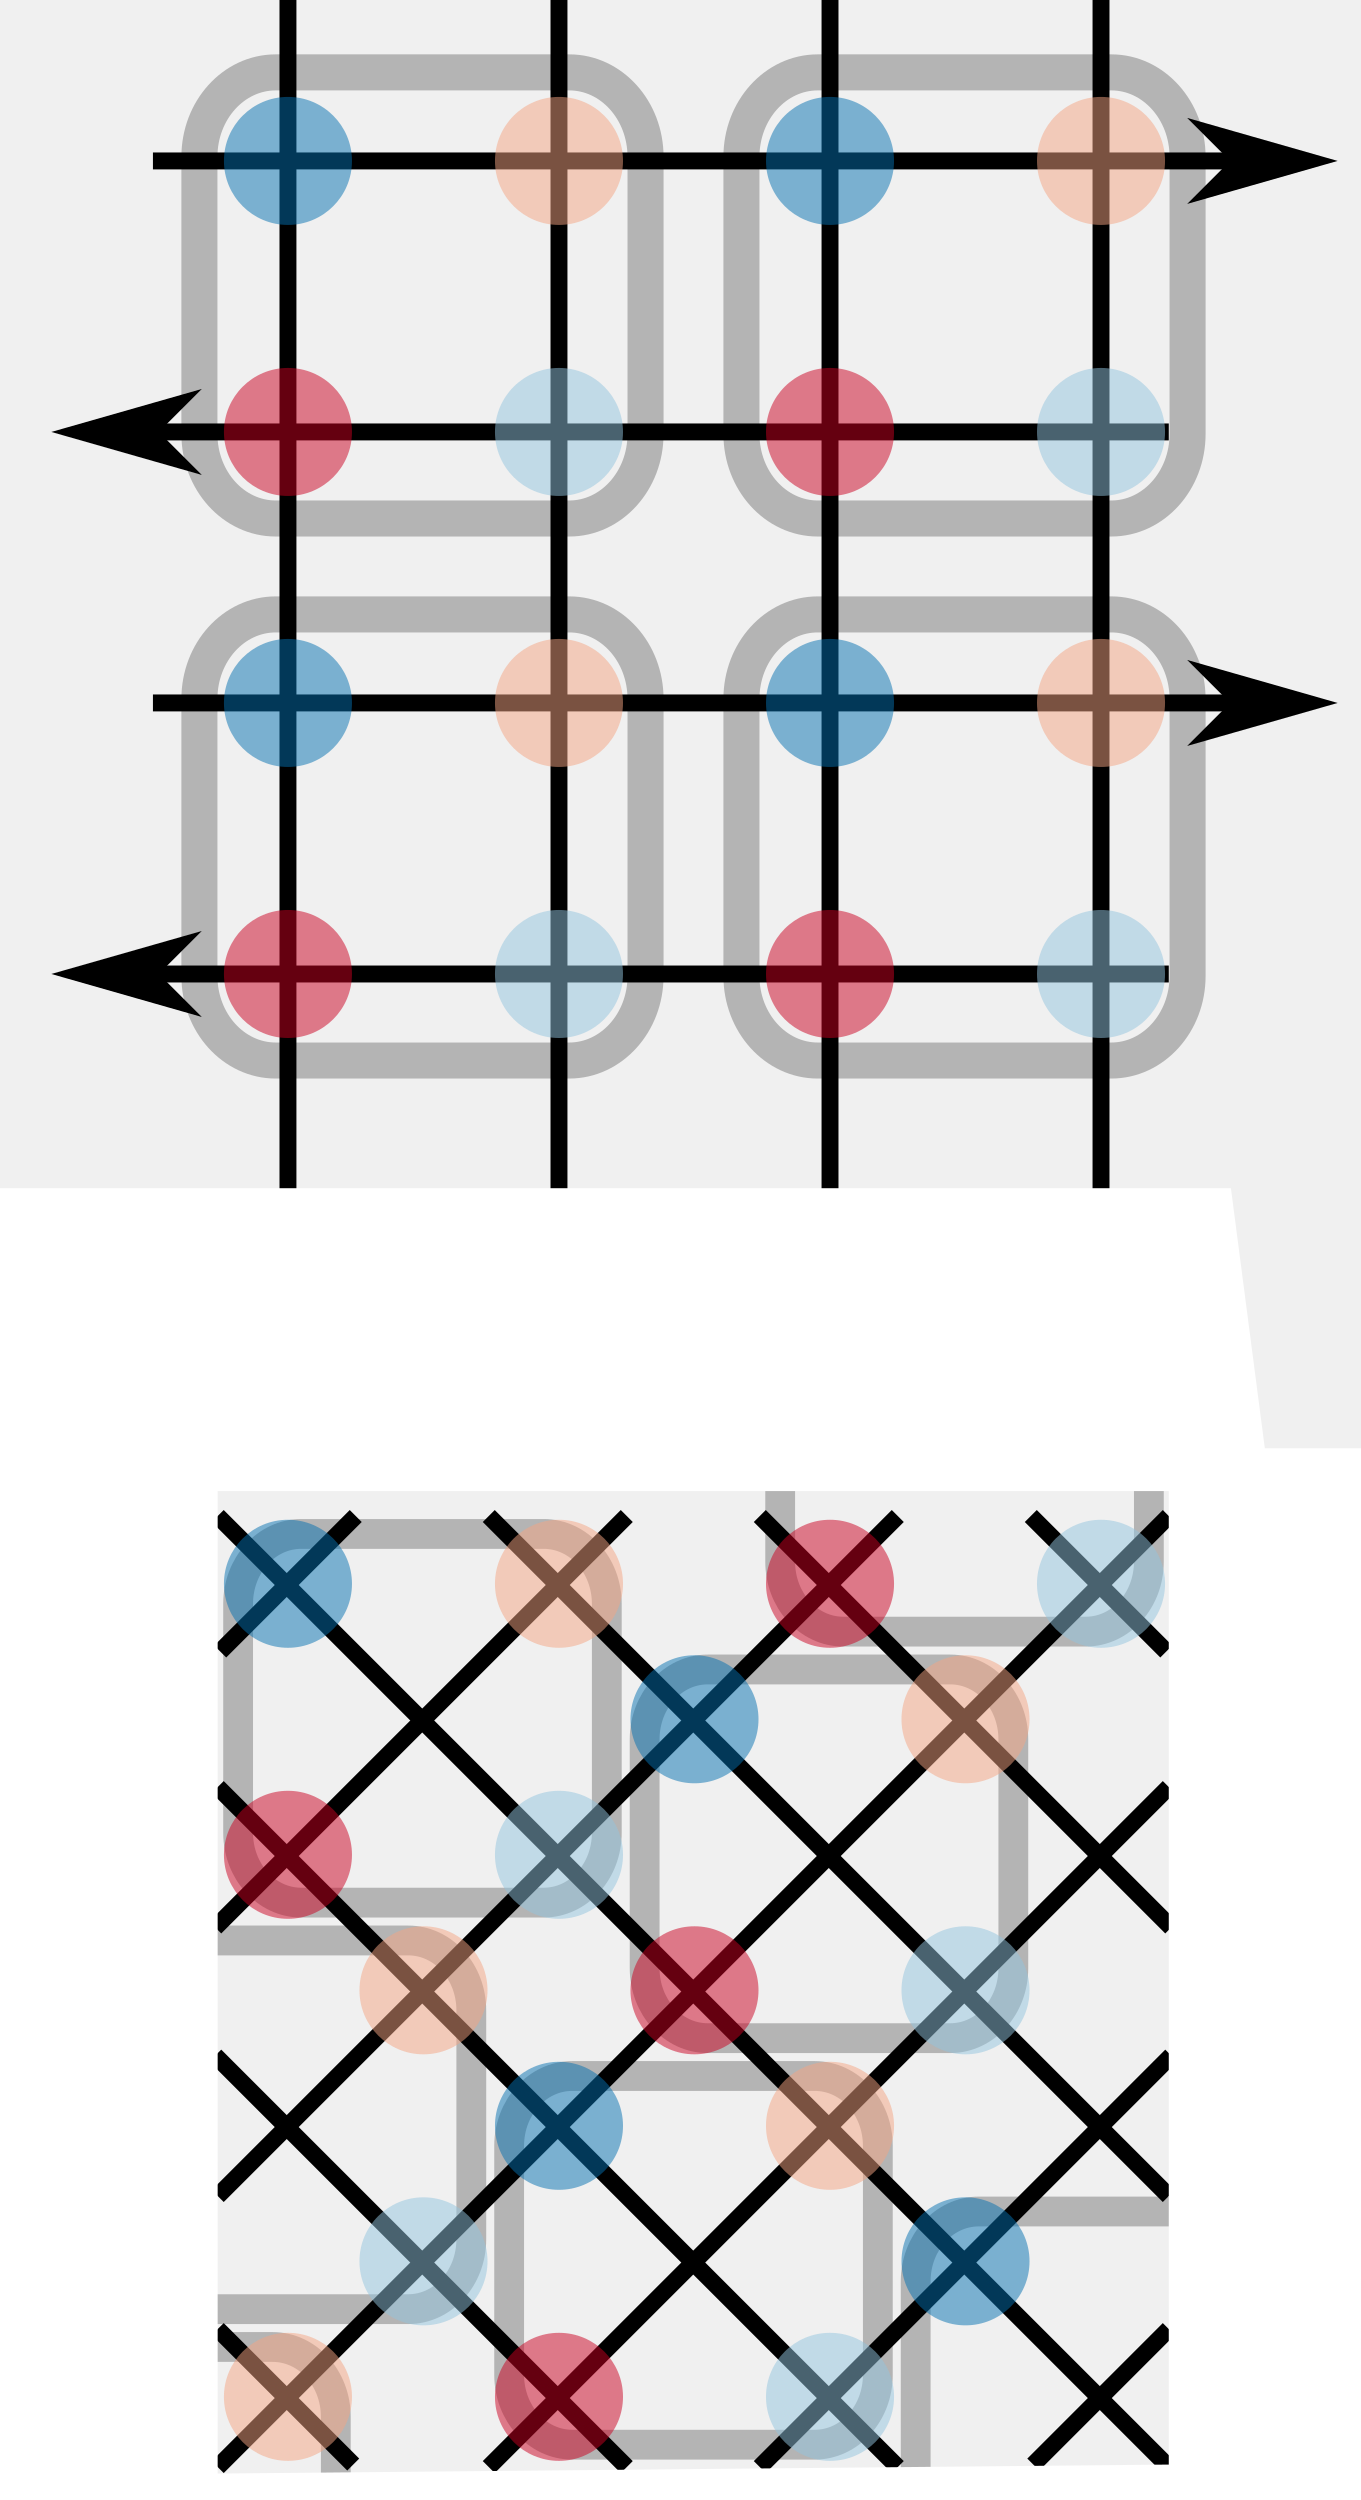
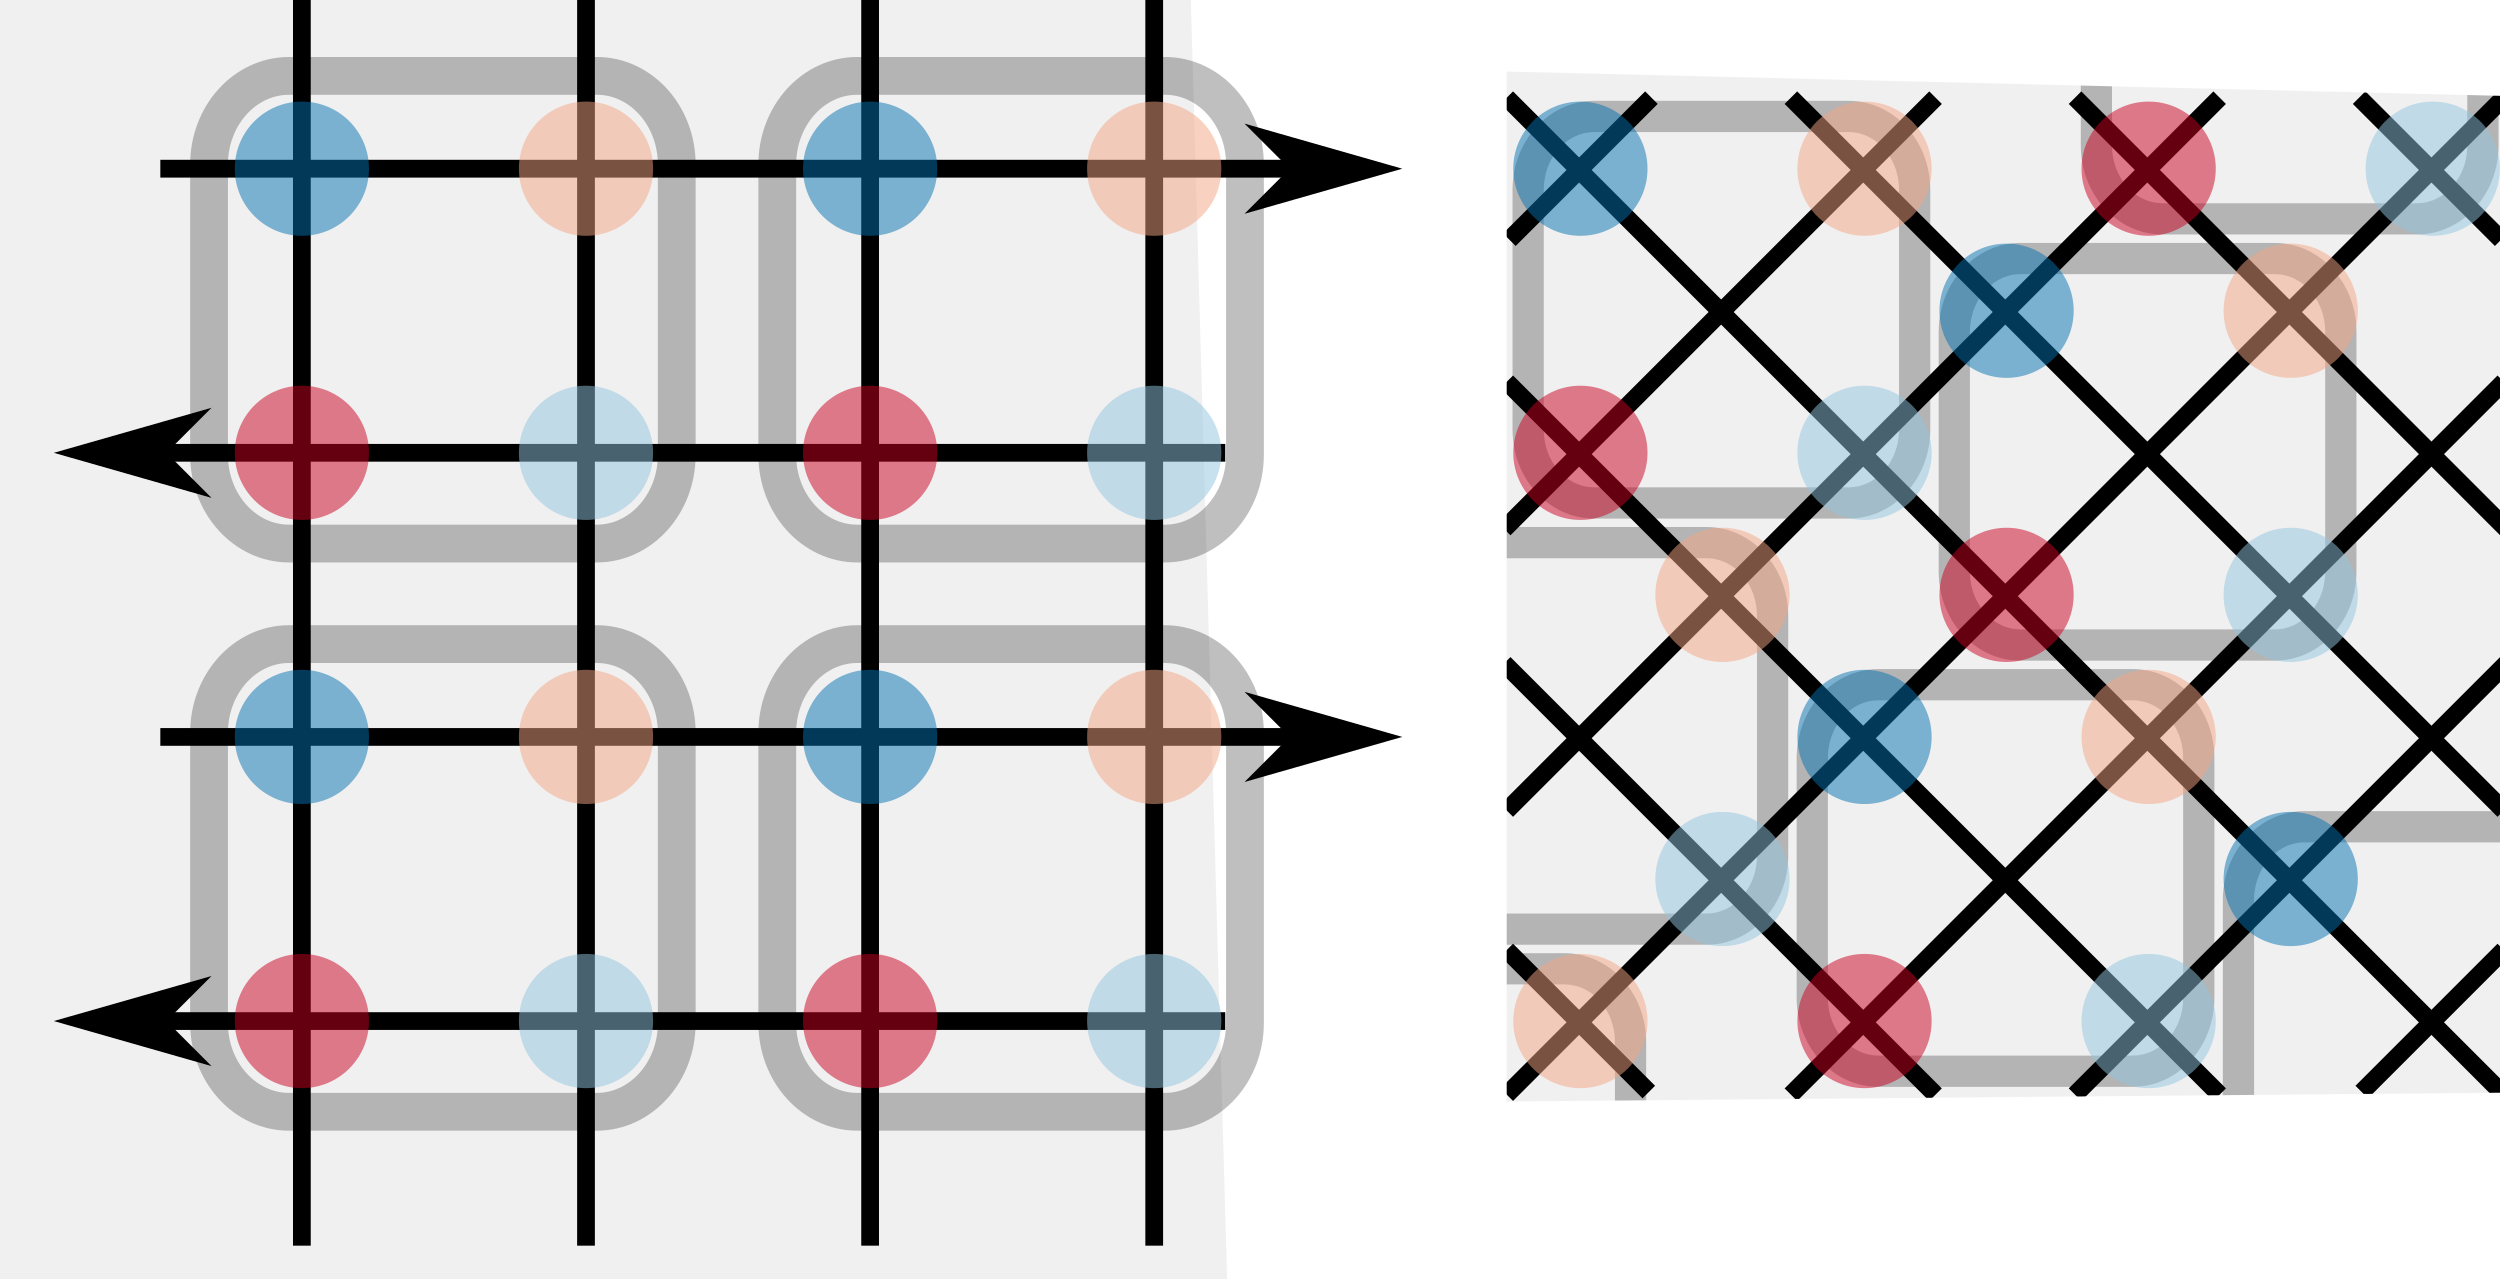
- <svg xmlns="http://www.w3.org/2000/svg" width="42.5mm" height="78.1mm" viewBox="0 0 42.5 78.1" version="1.1" id="svg8">
+ <svg xmlns="http://www.w3.org/2000/svg" width="74.5mm" height="38.1mm" viewBox="0 0 74.5 38.1" version="1.1" id="svg8">
  <defs id="defs2">
    <marker style="overflow:visible" id="Arrow1Lend" refX="0" refY="0" orient="auto">
      <path transform="matrix(-0.8,0,0,-0.8,-10,0)" style="fill:context-stroke;fill-rule:evenodd;stroke:context-stroke;stroke-width:1pt" d="M 0,0 5,-5 -12.5,0 5,5 Z" id="path6977" />
    </marker>
    <marker style="overflow:visible" id="marker2027" refX="0" refY="0" orient="auto">
      <path transform="matrix(-0.4,0,0,-0.4,-4,0)" style="fill:#000000;fill-opacity:1;fill-rule:evenodd;stroke:#000000;stroke-width:1pt;stroke-opacity:1" d="M 0,0 5,-5 -12.5,0 5,5 Z" id="path2025" />
    </marker>
    <marker style="overflow:visible" id="marker2017" refX="0" refY="0" orient="auto">
      <path transform="matrix(-0.4,0,0,-0.4,-4,0)" style="fill:#000000;fill-opacity:1;fill-rule:evenodd;stroke:#000000;stroke-width:1pt;stroke-opacity:1" d="M 0,0 5,-5 -12.5,0 5,5 Z" id="path2015" />
    </marker>
    <marker style="overflow:visible" id="marker2007" refX="0" refY="0" orient="auto">
      <path transform="matrix(-0.4,0,0,-0.4,-4,0)" style="fill:#000000;fill-opacity:1;fill-rule:evenodd;stroke:#000000;stroke-width:1pt;stroke-opacity:1" d="M 0,0 5,-5 -12.5,0 5,5 Z" id="path2005" />
    </marker>
    <marker style="overflow:visible" id="marker1949" refX="0" refY="0" orient="auto">
      <path transform="matrix(-0.4,0,0,-0.4,-4,0)" style="fill:#000000;fill-opacity:1;fill-rule:evenodd;stroke:#000000;stroke-width:1pt;stroke-opacity:1" d="M 0,0 5,-5 -12.5,0 5,5 Z" id="path1947" />
    </marker>
    <marker style="overflow:visible" id="marker1605" refX="0" refY="0" orient="auto">
      <path transform="matrix(-0.2,0,0,-0.2,-1.2,0)" style="fill:#000000;fill-opacity:0.533;fill-rule:evenodd;stroke:#000000;stroke-width:1pt;stroke-opacity:1" d="M 0,0 5,-5 -12.5,0 5,5 Z" id="path1603" />
    </marker>
    <marker style="overflow:visible" id="marker1595" refX="0" refY="0" orient="auto">
      <path transform="matrix(-0.2,0,0,-0.2,-1.2,0)" style="fill:#000000;fill-opacity:0.533;fill-rule:evenodd;stroke:#000000;stroke-width:1pt;stroke-opacity:1" d="M 0,0 5,-5 -12.5,0 5,5 Z" id="path1593" />
    </marker>
    <marker style="overflow:visible" id="Arrow1Mend" refX="0" refY="0" orient="auto">
      <path transform="matrix(-0.4,0,0,-0.4,-4,0)" style="fill:#377eb8;fill-opacity:0.533;fill-rule:evenodd;stroke:#000000;stroke-width:1pt;stroke-opacity:1" d="M 0,0 5,-5 -12.5,0 5,5 Z" id="path1012" />
    </marker>
    <marker style="overflow:visible" id="Arrow2Mend" refX="0" refY="0" orient="auto">
      <path transform="scale(-0.6)" d="M 8.719,4.034 -2.207,0.016 8.719,-4.002 c -1.745,2.372 -1.735,5.617 -6e-7,8.035 z" style="fill:#377eb8;fill-opacity:0.533;fill-rule:evenodd;stroke:#000000;stroke-width:0.625;stroke-linejoin:round;stroke-opacity:1" id="path1030" />
    </marker>
  </defs>
  <g id="layer1" transform="translate(-18.45134,-112.6548)">
-     <path style="fill:#377eb8;fill-opacity:0.533;stroke:#000000;stroke-width:0.529;stroke-linejoin:bevel;stroke-miterlimit:4;stroke-dasharray:none;stroke-opacity:1" d="m 50.653,160.015 4.233,4.233" id="path2026" />
-     <rect style="opacity:0.25;fill:none;stroke:#000000;stroke-width:0.931;stroke-linecap:square;stroke-linejoin:round;stroke-miterlimit:4;stroke-dasharray:none" id="rect5871" width="11.518" height="11.518" x="42.824" y="152.109" rx="1.97" ry="2.183" />
-     <path style="fill:#377eb8;fill-opacity:0.533;stroke:#000000;stroke-width:0.529;stroke-linejoin:bevel;stroke-miterlimit:4;stroke-dasharray:none;stroke-opacity:1" d="m 42.187,160.015 12.854,12.854" id="path2024" />
-     <path style="fill:#377eb8;fill-opacity:0.533;stroke:#000000;stroke-width:0.529;stroke-linejoin:bevel;stroke-miterlimit:4;stroke-dasharray:none;stroke-opacity:1" d="m 33.72,160.015 21.244,21.244" id="path2028" />
-     <path style="fill:#377eb8;fill-opacity:0.533;stroke:#000000;stroke-width:0.529;stroke-linejoin:bevel;stroke-miterlimit:4;stroke-dasharray:none;stroke-opacity:1" d="M 25.253,160.015 54.964,189.726" id="path2030" />
-     <path style="fill:#377eb8;fill-opacity:0.533;stroke:#000000;stroke-width:0.529;stroke-linejoin:bevel;stroke-miterlimit:4;stroke-dasharray:none;stroke-opacity:1" d="M 25.253,168.482 46.497,189.726" id="path2032" />
-     <path style="fill:#377eb8;fill-opacity:0.533;stroke:#000000;stroke-width:0.529;stroke-linejoin:bevel;stroke-miterlimit:4;stroke-dasharray:none;stroke-opacity:1" d="M 25.176,176.872 38.031,189.726" id="path2034" />
-     <path style="fill:#377eb8;fill-opacity:0.533;stroke:#000000;stroke-width:0.529;stroke-linejoin:bevel;stroke-miterlimit:4;stroke-dasharray:none;stroke-opacity:1" d="m 25.253,185.415 4.233,4.233" id="path2036" />
-     <path style="fill:#377eb8;fill-opacity:0.533;stroke:#000000;stroke-width:0.529;stroke-linejoin:bevel;stroke-miterlimit:4;stroke-dasharray:none;stroke-opacity:1" d="M 38.031,160.015 25.176,172.869" id="path905" />
-     <path style="fill:#377eb8;fill-opacity:0.533;stroke:#000000;stroke-width:0.529;stroke-linejoin:bevel;stroke-miterlimit:4;stroke-dasharray:none;stroke-opacity:1" d="m 29.564,160.015 -4.233,4.233" id="path1495" />
-     <path style="fill:#377eb8;fill-opacity:0.533;stroke:#000000;stroke-width:0.529;stroke-linejoin:bevel;stroke-miterlimit:4;stroke-dasharray:none;stroke-opacity:1" d="m 46.497,160.015 -21.244,21.244" id="path1497" />
-     <path style="fill:#377eb8;fill-opacity:0.533;stroke:#000000;stroke-width:0.529;stroke-linejoin:bevel;stroke-miterlimit:4;stroke-dasharray:none;stroke-opacity:1" d="M 54.964,160.015 25.253,189.726" id="path1499" />
-     <path style="fill:#377eb8;fill-opacity:0.533;stroke:#000000;stroke-width:0.529;stroke-linejoin:bevel;stroke-miterlimit:4;stroke-dasharray:none;stroke-opacity:1" d="M 54.964,168.482 33.72,189.726" id="path1501" />
-     <path style="fill:#377eb8;fill-opacity:0.533;stroke:#000000;stroke-width:0.529;stroke-linejoin:bevel;stroke-miterlimit:4;stroke-dasharray:none;stroke-opacity:1" d="M 55.041,176.872 42.187,189.726" id="path1503" />
-     <path style="fill:#377eb8;fill-opacity:0.533;stroke:#000000;stroke-width:0.529;stroke-linejoin:bevel;stroke-miterlimit:4;stroke-dasharray:none;stroke-opacity:1" d="m 54.964,185.415 -4.233,4.233" id="path2022" />
-     <rect style="opacity:0.25;fill:none;stroke:#000000;stroke-width:0.931;stroke-linecap:square;stroke-linejoin:round;stroke-miterlimit:4;stroke-dasharray:none" id="rect953" width="11.518" height="11.518" x="25.89" y="160.575" rx="1.97" ry="2.183" />
-     <rect style="opacity:0.25;fill:none;stroke:#000000;stroke-width:0.931;stroke-linecap:square;stroke-linejoin:round;stroke-miterlimit:4;stroke-dasharray:none" id="rect1473" width="11.518" height="11.518" x="38.59" y="164.809" rx="1.97" ry="2.183" />
-     <rect style="opacity:0.25;fill:none;stroke:#000000;stroke-width:0.931;stroke-linecap:square;stroke-linejoin:round;stroke-miterlimit:4;stroke-dasharray:none" id="rect1483" width="11.518" height="11.518" x="34.357" y="177.509" rx="1.97" ry="2.183" />
-     <rect style="opacity:0.25;fill:none;stroke:#000000;stroke-width:0.931;stroke-linecap:square;stroke-linejoin:round;stroke-miterlimit:4;stroke-dasharray:none" id="rect1493" width="11.518" height="11.518" x="21.657" y="173.275" rx="1.97" ry="2.183" />
-     <rect style="opacity:0.25;fill:none;stroke:#000000;stroke-width:0.931;stroke-linecap:square;stroke-linejoin:round;stroke-miterlimit:4;stroke-dasharray:none" id="rect7575" width="11.518" height="11.518" x="17.424" y="185.975" rx="1.97" ry="2.183" />
-     <rect style="opacity:0.25;fill:none;stroke:#000000;stroke-width:0.931;stroke-linecap:square;stroke-linejoin:round;stroke-miterlimit:4;stroke-dasharray:none" id="rect7585" width="11.518" height="11.518" x="47.057" y="181.742" rx="1.97" ry="2.183" />
-     <circle style="fill:#ca0020;fill-opacity:0.5;stroke:none;stroke-width:0.423;stroke-linejoin:bevel;stroke-miterlimit:4;stroke-dasharray:none;stroke-opacity:1" id="circle5867" cx="44.381" cy="162.132" r="2" />
-     <circle style="fill:#92c5de;fill-opacity:0.5;stroke:none;stroke-width:0.423;stroke-linejoin:bevel;stroke-miterlimit:4;stroke-dasharray:none;stroke-opacity:1" id="circle5869" cx="52.847" cy="162.132" r="2" />
-     <circle style="fill:#f4a582;fill-opacity:0.5;stroke:none;stroke-width:0.423;stroke-linejoin:bevel;stroke-miterlimit:4;stroke-dasharray:none;stroke-opacity:1" id="circle915" cx="35.914" cy="162.132" r="2" />
-     <circle style="fill:#0571b0;fill-opacity:0.5;stroke:none;stroke-width:0.423;stroke-linejoin:bevel;stroke-miterlimit:4;stroke-dasharray:none;stroke-opacity:1" id="circle917" cx="27.447" cy="162.132" r="2" />
-     <circle style="fill:#ca0020;fill-opacity:0.5;stroke:none;stroke-width:0.423;stroke-linejoin:bevel;stroke-miterlimit:4;stroke-dasharray:none;stroke-opacity:1" id="circle919" cx="27.447" cy="170.599" r="2" />
-     <circle style="fill:#92c5de;fill-opacity:0.5;stroke:none;stroke-width:0.423;stroke-linejoin:bevel;stroke-miterlimit:4;stroke-dasharray:none;stroke-opacity:1" id="circle921" cx="35.914" cy="170.599" r="2" />
-     <circle style="fill:#f4a582;fill-opacity:0.5;stroke:none;stroke-width:0.423;stroke-linejoin:bevel;stroke-miterlimit:4;stroke-dasharray:none;stroke-opacity:1" id="circle1465" cx="48.614" cy="166.365" r="2" />
-     <circle style="fill:#0571b0;fill-opacity:0.5;stroke:none;stroke-width:0.423;stroke-linejoin:bevel;stroke-miterlimit:4;stroke-dasharray:none;stroke-opacity:1" id="circle1467" cx="40.147" cy="166.365" r="2" />
-     <circle style="fill:#ca0020;fill-opacity:0.5;stroke:none;stroke-width:0.423;stroke-linejoin:bevel;stroke-miterlimit:4;stroke-dasharray:none;stroke-opacity:1" id="circle1469" cx="40.147" cy="174.832" r="2" />
-     <circle style="fill:#92c5de;fill-opacity:0.5;stroke:none;stroke-width:0.423;stroke-linejoin:bevel;stroke-miterlimit:4;stroke-dasharray:none;stroke-opacity:1" id="circle1471" cx="48.614" cy="174.832" r="2" />
-     <circle style="fill:#f4a582;fill-opacity:0.5;stroke:none;stroke-width:0.423;stroke-linejoin:bevel;stroke-miterlimit:4;stroke-dasharray:none;stroke-opacity:1" id="circle1475" cx="44.381" cy="179.065" r="2" />
-     <circle style="fill:#0571b0;fill-opacity:0.5;stroke:none;stroke-width:0.423;stroke-linejoin:bevel;stroke-miterlimit:4;stroke-dasharray:none;stroke-opacity:1" id="circle1477" cx="35.914" cy="179.065" r="2" />
-     <circle style="fill:#ca0020;fill-opacity:0.5;stroke:none;stroke-width:0.423;stroke-linejoin:bevel;stroke-miterlimit:4;stroke-dasharray:none;stroke-opacity:1" id="circle1479" cx="35.914" cy="187.532" r="2" />
-     <circle style="fill:#92c5de;fill-opacity:0.5;stroke:none;stroke-width:0.423;stroke-linejoin:bevel;stroke-miterlimit:4;stroke-dasharray:none;stroke-opacity:1" id="circle1481" cx="44.381" cy="187.532" r="2" />
-     <circle style="fill:#f4a582;fill-opacity:0.5;stroke:none;stroke-width:0.423;stroke-linejoin:bevel;stroke-miterlimit:4;stroke-dasharray:none;stroke-opacity:1" id="circle1485" cx="31.681" cy="174.832" r="2" />
-     <circle style="fill:#0571b0;fill-opacity:0.5;stroke:none;stroke-width:0.423;stroke-linejoin:bevel;stroke-miterlimit:4;stroke-dasharray:none;stroke-opacity:1" id="circle1487" cx="23.214" cy="174.832" r="2" />
-     <circle style="fill:#ca0020;fill-opacity:0.5;stroke:none;stroke-width:0.423;stroke-linejoin:bevel;stroke-miterlimit:4;stroke-dasharray:none;stroke-opacity:1" id="circle1489" cx="23.214" cy="183.299" r="2" />
-     <circle style="fill:#92c5de;fill-opacity:0.5;stroke:none;stroke-width:0.423;stroke-linejoin:bevel;stroke-miterlimit:4;stroke-dasharray:none;stroke-opacity:1" id="circle1491" cx="31.681" cy="183.299" r="2" />
-     <circle style="fill:#f4a582;fill-opacity:0.5;stroke:none;stroke-width:0.423;stroke-linejoin:bevel;stroke-miterlimit:4;stroke-dasharray:none;stroke-opacity:1" id="circle7567" cx="27.447" cy="187.532" r="2" />
-     <circle style="fill:#0571b0;fill-opacity:0.5;stroke:none;stroke-width:0.423;stroke-linejoin:bevel;stroke-miterlimit:4;stroke-dasharray:none;stroke-opacity:1" id="circle7569" cx="18.981" cy="187.532" r="2" />
-     <circle style="fill:#ca0020;fill-opacity:0.5;stroke:none;stroke-width:0.423;stroke-linejoin:bevel;stroke-miterlimit:4;stroke-dasharray:none;stroke-opacity:1" id="circle7571" cx="18.981" cy="195.999" r="2" />
-     <circle style="fill:#92c5de;fill-opacity:0.5;stroke:none;stroke-width:0.423;stroke-linejoin:bevel;stroke-miterlimit:4;stroke-dasharray:none;stroke-opacity:1" id="circle7573" cx="27.447" cy="195.999" r="2" />
-     <circle style="fill:#f4a582;fill-opacity:0.5;stroke:none;stroke-width:0.423;stroke-linejoin:bevel;stroke-miterlimit:4;stroke-dasharray:none;stroke-opacity:1" id="circle7577" cx="57.081" cy="183.299" r="2" />
-     <circle style="fill:#0571b0;fill-opacity:0.5;stroke:none;stroke-width:0.423;stroke-linejoin:bevel;stroke-miterlimit:4;stroke-dasharray:none;stroke-opacity:1" id="circle7579" cx="48.614" cy="183.299" r="2" />
-     <circle style="fill:#ca0020;fill-opacity:0.5;stroke:none;stroke-width:0.423;stroke-linejoin:bevel;stroke-miterlimit:4;stroke-dasharray:none;stroke-opacity:1" id="circle7581" cx="48.614" cy="191.765" r="2" />
-     <circle style="fill:#92c5de;fill-opacity:0.5;stroke:none;stroke-width:0.423;stroke-linejoin:bevel;stroke-miterlimit:4;stroke-dasharray:none;stroke-opacity:1" id="circle7583" cx="57.081" cy="191.765" r="2" />
-     <circle style="fill:#f4a582;fill-opacity:0.5;stroke:none;stroke-width:0.423;stroke-linejoin:bevel;stroke-miterlimit:4;stroke-dasharray:none;stroke-opacity:1" id="circle5863" cx="52.847" cy="153.665" r="2" />
-     <circle style="fill:#0571b0;fill-opacity:0.5;stroke:none;stroke-width:0.423;stroke-linejoin:bevel;stroke-miterlimit:4;stroke-dasharray:none;stroke-opacity:1" id="circle5865" cx="44.381" cy="153.665" r="2" />
-     <path id="rect6717" style="opacity:1;fill:#ffffff;stroke-width:1.414;stroke-linecap:square" d="m 15.63,149.775 6.35,-1e-5 34.925,1e-5 1.234,9.461 H 25.251 v 30.693 l 29.713,-0.281 v -31.75 h 6.35 l 0.185,41.907 -44.45,-5e-5 z" />
+     <path style="fill:#377eb8;fill-opacity:0.533;stroke:#000000;stroke-width:0.529;stroke-linejoin:bevel;stroke-miterlimit:4;stroke-dasharray:none;stroke-opacity:1" d="m 88.753,115.565 4.233,4.233" id="path2026" />
+     <rect style="opacity:0.25;fill:none;stroke:#000000;stroke-width:0.931;stroke-linecap:square;stroke-linejoin:round;stroke-miterlimit:4;stroke-dasharray:none" id="rect5871" width="11.518" height="11.518" x="80.924" y="107.659" rx="1.97" ry="2.183" />
+     <path style="fill:#377eb8;fill-opacity:0.533;stroke:#000000;stroke-width:0.529;stroke-linejoin:bevel;stroke-miterlimit:4;stroke-dasharray:none;stroke-opacity:1" d="m 80.287,115.565 12.854,12.854" id="path2024" />
+     <path style="fill:#377eb8;fill-opacity:0.533;stroke:#000000;stroke-width:0.529;stroke-linejoin:bevel;stroke-miterlimit:4;stroke-dasharray:none;stroke-opacity:1" d="m 71.82,115.565 21.244,21.244" id="path2028" />
+     <path style="fill:#377eb8;fill-opacity:0.533;stroke:#000000;stroke-width:0.529;stroke-linejoin:bevel;stroke-miterlimit:4;stroke-dasharray:none;stroke-opacity:1" d="m 63.353,115.565 29.71,29.71" id="path2030" />
+     <path style="fill:#377eb8;fill-opacity:0.533;stroke:#000000;stroke-width:0.529;stroke-linejoin:bevel;stroke-miterlimit:4;stroke-dasharray:none;stroke-opacity:1" d="m 63.353,124.032 21.244,21.244" id="path2032" />
+     <path style="fill:#377eb8;fill-opacity:0.533;stroke:#000000;stroke-width:0.529;stroke-linejoin:bevel;stroke-miterlimit:4;stroke-dasharray:none;stroke-opacity:1" d="m 63.276,132.422 12.854,12.854" id="path2034" />
+     <path style="fill:#377eb8;fill-opacity:0.533;stroke:#000000;stroke-width:0.529;stroke-linejoin:bevel;stroke-miterlimit:4;stroke-dasharray:none;stroke-opacity:1" d="m 63.353,140.965 4.233,4.233" id="path2036" />
+     <path style="fill:#377eb8;fill-opacity:0.533;stroke:#000000;stroke-width:0.529;stroke-linejoin:bevel;stroke-miterlimit:4;stroke-dasharray:none;stroke-opacity:1" d="M 76.131,115.565 63.276,128.419" id="path905" />
+     <path style="fill:#377eb8;fill-opacity:0.533;stroke:#000000;stroke-width:0.529;stroke-linejoin:bevel;stroke-miterlimit:4;stroke-dasharray:none;stroke-opacity:1" d="m 67.664,115.565 -4.233,4.233" id="path1495" />
+     <path style="fill:#377eb8;fill-opacity:0.533;stroke:#000000;stroke-width:0.529;stroke-linejoin:bevel;stroke-miterlimit:4;stroke-dasharray:none;stroke-opacity:1" d="m 84.597,115.565 -21.244,21.244" id="path1497" />
+     <path style="fill:#377eb8;fill-opacity:0.533;stroke:#000000;stroke-width:0.529;stroke-linejoin:bevel;stroke-miterlimit:4;stroke-dasharray:none;stroke-opacity:1" d="M 93.064,115.565 63.353,145.276" id="path1499" />
+     <path style="fill:#377eb8;fill-opacity:0.533;stroke:#000000;stroke-width:0.529;stroke-linejoin:bevel;stroke-miterlimit:4;stroke-dasharray:none;stroke-opacity:1" d="M 93.064,124.032 71.82,145.276" id="path1501" />
+     <path style="fill:#377eb8;fill-opacity:0.533;stroke:#000000;stroke-width:0.529;stroke-linejoin:bevel;stroke-miterlimit:4;stroke-dasharray:none;stroke-opacity:1" d="M 93.141,132.422 80.287,145.276" id="path1503" />
+     <path style="fill:#377eb8;fill-opacity:0.533;stroke:#000000;stroke-width:0.529;stroke-linejoin:bevel;stroke-miterlimit:4;stroke-dasharray:none;stroke-opacity:1" d="m 93.064,140.965 -4.233,4.233" id="path2022" />
+     <rect style="opacity:0.25;fill:none;stroke:#000000;stroke-width:0.931;stroke-linecap:square;stroke-linejoin:round;stroke-miterlimit:4;stroke-dasharray:none" id="rect953" width="11.518" height="11.518" x="63.99" y="116.125" rx="1.97" ry="2.183" />
+     <rect style="opacity:0.25;fill:none;stroke:#000000;stroke-width:0.931;stroke-linecap:square;stroke-linejoin:round;stroke-miterlimit:4;stroke-dasharray:none" id="rect1473" width="11.518" height="11.518" x="76.69" y="120.359" rx="1.97" ry="2.183" />
+     <rect style="opacity:0.25;fill:none;stroke:#000000;stroke-width:0.931;stroke-linecap:square;stroke-linejoin:round;stroke-miterlimit:4;stroke-dasharray:none" id="rect1483" width="11.518" height="11.518" x="72.457" y="133.059" rx="1.97" ry="2.183" />
+     <rect style="opacity:0.25;fill:none;stroke:#000000;stroke-width:0.931;stroke-linecap:square;stroke-linejoin:round;stroke-miterlimit:4;stroke-dasharray:none" id="rect1493" width="11.518" height="11.518" x="59.757" y="128.825" rx="1.97" ry="2.183" />
+     <rect style="opacity:0.25;fill:none;stroke:#000000;stroke-width:0.931;stroke-linecap:square;stroke-linejoin:round;stroke-miterlimit:4;stroke-dasharray:none" id="rect7575" width="11.518" height="11.518" x="55.524" y="141.525" rx="1.97" ry="2.183" />
+     <rect style="opacity:0.25;fill:none;stroke:#000000;stroke-width:0.931;stroke-linecap:square;stroke-linejoin:round;stroke-miterlimit:4;stroke-dasharray:none" id="rect7585" width="11.518" height="11.518" x="85.157" y="137.292" rx="1.97" ry="2.183" />
+     <circle style="fill:#ca0020;fill-opacity:0.5;stroke:none;stroke-width:0.423;stroke-linejoin:bevel;stroke-miterlimit:4;stroke-dasharray:none;stroke-opacity:1" id="circle5867" cx="82.481" cy="117.682" r="2" />
+     <circle style="fill:#92c5de;fill-opacity:0.5;stroke:none;stroke-width:0.423;stroke-linejoin:bevel;stroke-miterlimit:4;stroke-dasharray:none;stroke-opacity:1" id="circle5869" cx="90.947" cy="117.682" r="2" />
+     <circle style="fill:#f4a582;fill-opacity:0.5;stroke:none;stroke-width:0.423;stroke-linejoin:bevel;stroke-miterlimit:4;stroke-dasharray:none;stroke-opacity:1" id="circle915" cx="74.014" cy="117.682" r="2" />
+     <circle style="fill:#0571b0;fill-opacity:0.5;stroke:none;stroke-width:0.423;stroke-linejoin:bevel;stroke-miterlimit:4;stroke-dasharray:none;stroke-opacity:1" id="circle917" cx="65.547" cy="117.682" r="2" />
+     <circle style="fill:#ca0020;fill-opacity:0.5;stroke:none;stroke-width:0.423;stroke-linejoin:bevel;stroke-miterlimit:4;stroke-dasharray:none;stroke-opacity:1" id="circle919" cx="65.547" cy="126.149" r="2" />
+     <circle style="fill:#92c5de;fill-opacity:0.5;stroke:none;stroke-width:0.423;stroke-linejoin:bevel;stroke-miterlimit:4;stroke-dasharray:none;stroke-opacity:1" id="circle921" cx="74.014" cy="126.149" r="2" />
+     <circle style="fill:#f4a582;fill-opacity:0.5;stroke:none;stroke-width:0.423;stroke-linejoin:bevel;stroke-miterlimit:4;stroke-dasharray:none;stroke-opacity:1" id="circle1465" cx="86.714" cy="121.915" r="2" />
+     <circle style="fill:#0571b0;fill-opacity:0.5;stroke:none;stroke-width:0.423;stroke-linejoin:bevel;stroke-miterlimit:4;stroke-dasharray:none;stroke-opacity:1" id="circle1467" cx="78.247" cy="121.915" r="2" />
+     <circle style="fill:#ca0020;fill-opacity:0.5;stroke:none;stroke-width:0.423;stroke-linejoin:bevel;stroke-miterlimit:4;stroke-dasharray:none;stroke-opacity:1" id="circle1469" cx="78.247" cy="130.382" r="2" />
+     <circle style="fill:#92c5de;fill-opacity:0.5;stroke:none;stroke-width:0.423;stroke-linejoin:bevel;stroke-miterlimit:4;stroke-dasharray:none;stroke-opacity:1" id="circle1471" cx="86.714" cy="130.382" r="2" />
+     <circle style="fill:#f4a582;fill-opacity:0.5;stroke:none;stroke-width:0.423;stroke-linejoin:bevel;stroke-miterlimit:4;stroke-dasharray:none;stroke-opacity:1" id="circle1475" cx="82.481" cy="134.615" r="2" />
+     <circle style="fill:#0571b0;fill-opacity:0.5;stroke:none;stroke-width:0.423;stroke-linejoin:bevel;stroke-miterlimit:4;stroke-dasharray:none;stroke-opacity:1" id="circle1477" cx="74.014" cy="134.615" r="2" />
+     <circle style="fill:#ca0020;fill-opacity:0.5;stroke:none;stroke-width:0.423;stroke-linejoin:bevel;stroke-miterlimit:4;stroke-dasharray:none;stroke-opacity:1" id="circle1479" cx="74.014" cy="143.082" r="2" />
+     <circle style="fill:#92c5de;fill-opacity:0.5;stroke:none;stroke-width:0.423;stroke-linejoin:bevel;stroke-miterlimit:4;stroke-dasharray:none;stroke-opacity:1" id="circle1481" cx="82.481" cy="143.082" r="2" />
+     <circle style="fill:#f4a582;fill-opacity:0.5;stroke:none;stroke-width:0.423;stroke-linejoin:bevel;stroke-miterlimit:4;stroke-dasharray:none;stroke-opacity:1" id="circle1485" cx="69.781" cy="130.382" r="2" />
+     <circle style="fill:#0571b0;fill-opacity:0.5;stroke:none;stroke-width:0.423;stroke-linejoin:bevel;stroke-miterlimit:4;stroke-dasharray:none;stroke-opacity:1" id="circle1487" cx="61.314" cy="130.382" r="2" />
+     <circle style="fill:#ca0020;fill-opacity:0.5;stroke:none;stroke-width:0.423;stroke-linejoin:bevel;stroke-miterlimit:4;stroke-dasharray:none;stroke-opacity:1" id="circle1489" cx="61.314" cy="138.849" r="2" />
+     <circle style="fill:#92c5de;fill-opacity:0.5;stroke:none;stroke-width:0.423;stroke-linejoin:bevel;stroke-miterlimit:4;stroke-dasharray:none;stroke-opacity:1" id="circle1491" cx="69.781" cy="138.849" r="2" />
+     <circle style="fill:#f4a582;fill-opacity:0.5;stroke:none;stroke-width:0.423;stroke-linejoin:bevel;stroke-miterlimit:4;stroke-dasharray:none;stroke-opacity:1" id="circle7567" cx="65.547" cy="143.082" r="2" />
+     <circle style="fill:#0571b0;fill-opacity:0.5;stroke:none;stroke-width:0.423;stroke-linejoin:bevel;stroke-miterlimit:4;stroke-dasharray:none;stroke-opacity:1" id="circle7569" cx="57.081" cy="143.082" r="2" />
+     <circle style="fill:#ca0020;fill-opacity:0.5;stroke:none;stroke-width:0.423;stroke-linejoin:bevel;stroke-miterlimit:4;stroke-dasharray:none;stroke-opacity:1" id="circle7571" cx="57.081" cy="151.549" r="2" />
+     <circle style="fill:#92c5de;fill-opacity:0.5;stroke:none;stroke-width:0.423;stroke-linejoin:bevel;stroke-miterlimit:4;stroke-dasharray:none;stroke-opacity:1" id="circle7573" cx="65.547" cy="151.549" r="2" />
+     <circle style="fill:#f4a582;fill-opacity:0.5;stroke:none;stroke-width:0.423;stroke-linejoin:bevel;stroke-miterlimit:4;stroke-dasharray:none;stroke-opacity:1" id="circle7577" cx="95.181" cy="138.849" r="2" />
+     <circle style="fill:#0571b0;fill-opacity:0.5;stroke:none;stroke-width:0.423;stroke-linejoin:bevel;stroke-miterlimit:4;stroke-dasharray:none;stroke-opacity:1" id="circle7579" cx="86.714" cy="138.849" r="2" />
+     <circle style="fill:#ca0020;fill-opacity:0.5;stroke:none;stroke-width:0.423;stroke-linejoin:bevel;stroke-miterlimit:4;stroke-dasharray:none;stroke-opacity:1" id="circle7581" cx="86.714" cy="147.315" r="2" />
+     <circle style="fill:#92c5de;fill-opacity:0.5;stroke:none;stroke-width:0.423;stroke-linejoin:bevel;stroke-miterlimit:4;stroke-dasharray:none;stroke-opacity:1" id="circle7583" cx="95.181" cy="147.315" r="2" />
+     <circle style="fill:#f4a582;fill-opacity:0.5;stroke:none;stroke-width:0.423;stroke-linejoin:bevel;stroke-miterlimit:4;stroke-dasharray:none;stroke-opacity:1" id="circle5863" cx="90.947" cy="109.215" r="2" />
+     <circle style="fill:#0571b0;fill-opacity:0.5;stroke:none;stroke-width:0.423;stroke-linejoin:bevel;stroke-miterlimit:4;stroke-dasharray:none;stroke-opacity:1" id="circle5865" cx="82.481" cy="109.215" r="2" />
+     <path id="rect6717" style="opacity:1;fill:#ffffff;stroke-width:1.414;stroke-linecap:square" d="m 53.73,105.325 h 41.275 l 0.176,10.24 -31.83,-0.779 v 30.693 l 31.83,-0.281 v 10.583 l -40.032,-0.426 z" />
    <path style="fill:#377eb8;fill-opacity:0.533;stroke:#000000;stroke-width:0.529;stroke-linejoin:bevel;stroke-miterlimit:4;stroke-dasharray:none;stroke-opacity:1;marker-end:url(#marker2027)" d="M 23.229,117.682 H 59.197" id="path6185" />
    <path style="fill:#377eb8;fill-opacity:0.533;stroke:#000000;stroke-width:0.529;stroke-linejoin:bevel;stroke-miterlimit:4;stroke-dasharray:none;stroke-opacity:1;marker-end:url(#marker2027)" d="m 54.964,126.149 -33.867,10e-6" id="path6372" />
    <path style="fill:#377eb8;fill-opacity:0.533;stroke:#000000;stroke-width:0.529;stroke-linejoin:bevel;stroke-miterlimit:4;stroke-dasharray:none;stroke-opacity:1;marker-end:url(#marker2027)" d="M 23.229,134.615 H 59.197" id="path6591" />
    <path style="fill:#377eb8;fill-opacity:0.533;stroke:#000000;stroke-width:0.529;stroke-linejoin:bevel;stroke-miterlimit:4;stroke-dasharray:none;stroke-opacity:1;marker-end:url(#marker2027)" d="m 54.964,143.082 -33.867,1e-5" id="path6603" />
-     <path style="fill:#377eb8;fill-opacity:0.533;stroke:#000000;stroke-width:0.529;stroke-linejoin:bevel;stroke-miterlimit:4;stroke-dasharray:none;stroke-opacity:1" d="m 35.914,111.332 0,38.443" id="path1166" />
-     <path style="fill:#377eb8;fill-opacity:0.533;stroke:#000000;stroke-width:0.529;stroke-linejoin:bevel;stroke-miterlimit:4;stroke-dasharray:none;stroke-opacity:1" d="m 44.381,111.332 0,38.443" id="path1168" />
-     <path style="fill:#377eb8;fill-opacity:0.533;stroke:#000000;stroke-width:0.529;stroke-linejoin:bevel;stroke-miterlimit:4;stroke-dasharray:none;stroke-opacity:1" d="m 52.847,111.332 0,38.443" id="path1170" />
+     <path style="fill:#377eb8;fill-opacity:0.533;stroke:#000000;stroke-width:0.529;stroke-linejoin:bevel;stroke-miterlimit:4;stroke-dasharray:none;stroke-opacity:1" d="m 35.914,111.332 v 38.443" id="path1166" />
+     <path style="fill:#377eb8;fill-opacity:0.533;stroke:#000000;stroke-width:0.529;stroke-linejoin:bevel;stroke-miterlimit:4;stroke-dasharray:none;stroke-opacity:1" d="m 44.381,111.332 v 38.443" id="path1168" />
+     <path style="fill:#377eb8;fill-opacity:0.533;stroke:#000000;stroke-width:0.529;stroke-linejoin:bevel;stroke-miterlimit:4;stroke-dasharray:none;stroke-opacity:1" d="m 52.847,111.332 v 38.443" id="path1170" />
    <path style="fill:#377eb8;fill-opacity:0.533;stroke:#000000;stroke-width:0.529;stroke-linejoin:bevel;stroke-miterlimit:4;stroke-dasharray:none;stroke-opacity:1" d="M 70.471,104.141 64.788,98.458" id="path2473" />
    <path style="fill:#377eb8;fill-opacity:0.533;stroke:#000000;stroke-width:0.529;stroke-linejoin:bevel;stroke-miterlimit:4;stroke-dasharray:none;stroke-opacity:1" d="m 69.823,91.394 -5.446,5.446" id="path2451" />
    <path style="fill:#377eb8;fill-opacity:0.533;stroke:#000000;stroke-width:0.529;stroke-linejoin:bevel;stroke-miterlimit:4;stroke-dasharray:none;stroke-opacity:1" d="M 77.124,103.309 65.328,91.513" id="path2471" />
    <path style="fill:#377eb8;fill-opacity:0.533;stroke:#000000;stroke-width:0.529;stroke-linejoin:bevel;stroke-miterlimit:4;stroke-dasharray:none;stroke-opacity:1" d="M 77.76,91.394 64.906,104.249" id="path2289" />
    <path style="fill:#377eb8;fill-opacity:0.533;stroke:#000000;stroke-width:0.529;stroke-linejoin:bevel;stroke-miterlimit:4;stroke-dasharray:none;stroke-opacity:1" d="m 77.956,96.127 -5.446,-4.917" id="path1009" />
    <path style="fill:#377eb8;fill-opacity:0.533;stroke:#000000;stroke-width:0.529;stroke-linejoin:bevel;stroke-miterlimit:4;stroke-dasharray:none;stroke-opacity:1" d="m 77.76,98.803 -5.446,5.975" id="path1093" />
    <path style="fill:#000000;fill-opacity:1;stroke:#000000;stroke-width:0.529;stroke-linejoin:bevel;stroke-miterlimit:4;stroke-dasharray:none;stroke-opacity:1;marker-end:url(#marker2027)" d="M 101.227,101.785 H 86.152" id="path1553" />
    <path style="fill:#377eb8;fill-opacity:0.533;stroke:#000000;stroke-width:0.569;stroke-linejoin:bevel;stroke-miterlimit:4;stroke-dasharray:none;stroke-opacity:1" d="M 89.918,91.178 V 105.276" id="path1563" />
    <path style="fill:#377eb8;fill-opacity:0.533;stroke:#000000;stroke-width:0.569;stroke-linejoin:bevel;stroke-miterlimit:4;stroke-dasharray:none;stroke-opacity:1" d="M 97.52,91.178 V 105.665" id="path1565" />
    <path style="fill:#000000;fill-opacity:1;stroke:#000000;stroke-width:0.529;stroke-linejoin:bevel;stroke-miterlimit:4;stroke-dasharray:none;stroke-opacity:1;marker-end:url(#marker2017)" d="M 86.674,94.178 H 100.915" id="path1567" />
    <rect style="opacity:0.25;fill:none;stroke:#000000;stroke-width:1.126;stroke-linecap:square;stroke-linejoin:round;stroke-miterlimit:4;stroke-dasharray:none" id="rect6195" width="13.937" height="13.937" x="24.681" y="114.916" rx="2.384" ry="2.641" />
    <rect style="opacity:0.25;fill:none;stroke:#000000;stroke-width:1.126;stroke-linecap:square;stroke-linejoin:round;stroke-miterlimit:4;stroke-dasharray:none" id="rect6571" width="13.937" height="13.937" x="41.614" y="114.916" rx="2.384" ry="2.641" />
    <rect style="opacity:0.25;fill:none;stroke:#000000;stroke-width:1.126;stroke-linecap:square;stroke-linejoin:round;stroke-miterlimit:4;stroke-dasharray:none" id="rect6601" width="13.937" height="13.937" x="24.681" y="131.849" rx="2.384" ry="2.641" />
    <rect style="opacity:0.25;fill:none;stroke:#000000;stroke-width:1.126;stroke-linecap:square;stroke-linejoin:round;stroke-miterlimit:4;stroke-dasharray:none" id="rect6613" width="13.937" height="13.937" x="41.614" y="131.849" rx="2.384" ry="2.641" />
-     <path style="fill:#377eb8;fill-opacity:0.533;stroke:#000000;stroke-width:0.529;stroke-linejoin:bevel;stroke-miterlimit:4;stroke-dasharray:none;stroke-opacity:1" d="m 27.447,111.332 0,38.443" id="path987" />
+     <path style="fill:#377eb8;fill-opacity:0.533;stroke:#000000;stroke-width:0.529;stroke-linejoin:bevel;stroke-miterlimit:4;stroke-dasharray:none;stroke-opacity:1" d="m 27.447,111.332 v 38.443" id="path987" />
    <circle style="fill:#0571b0;fill-opacity:0.5;stroke:none;stroke-width:0.529;stroke-linejoin:bevel;stroke-miterlimit:4;stroke-dasharray:none;stroke-opacity:1" id="circle903" cx="89.918" cy="94.178" r="2.5" />
    <circle style="fill:#f4a582;fill-opacity:0.5;stroke:none;stroke-width:0.529;stroke-linejoin:bevel;stroke-miterlimit:4;stroke-dasharray:none;stroke-opacity:1" id="circle905" cx="97.52" cy="94.178" r="2.5" />
    <circle style="fill:#f4a582;fill-opacity:0.5;stroke:none;stroke-width:0.529;stroke-linejoin:bevel;stroke-miterlimit:4;stroke-dasharray:none;stroke-opacity:1" id="circle2293" cx="75.321" cy="93.684" r="2.5" />
    <circle style="fill:#ca0020;fill-opacity:0.5;stroke:none;stroke-width:0.529;stroke-linejoin:bevel;stroke-miterlimit:4;stroke-dasharray:none;stroke-opacity:1" id="circle3133" cx="89.918" cy="101.785" r="2.5" />
    <circle style="fill:#92c5de;fill-opacity:0.5;stroke:none;stroke-width:0.529;stroke-linejoin:bevel;stroke-miterlimit:4;stroke-dasharray:none;stroke-opacity:1" id="circle3131" cx="97.52" cy="101.785" r="2.5" />
    <circle style="fill:#0571b0;fill-opacity:0.5;stroke:none;stroke-width:0.529;stroke-linejoin:bevel;stroke-miterlimit:4;stroke-dasharray:none;stroke-opacity:1" id="circle2515" cx="67.384" cy="93.437" r="2.5" />
    <circle style="fill:#ca0020;fill-opacity:0.5;stroke:none;stroke-width:0.529;stroke-linejoin:bevel;stroke-miterlimit:4;stroke-dasharray:none;stroke-opacity:1" id="circle2285" cx="68.007" cy="101.148" r="2.5" />
    <circle style="fill:#92c5de;fill-opacity:0.5;stroke:none;stroke-width:0.529;stroke-linejoin:bevel;stroke-miterlimit:4;stroke-dasharray:none;stroke-opacity:1" id="circle2287" cx="75.294" cy="101.677" r="2.5" />
    <circle style="fill:#f4a582;fill-opacity:0.5;stroke:none;stroke-width:0.423;stroke-linejoin:bevel;stroke-miterlimit:4;stroke-dasharray:none;stroke-opacity:1" id="circle6187" cx="35.914" cy="117.682" r="2" />
    <circle style="fill:#0571b0;fill-opacity:0.5;stroke:none;stroke-width:0.423;stroke-linejoin:bevel;stroke-miterlimit:4;stroke-dasharray:none;stroke-opacity:1" id="circle6189" cx="27.447" cy="117.682" r="2" />
    <circle style="fill:#ca0020;fill-opacity:0.5;stroke:none;stroke-width:0.423;stroke-linejoin:bevel;stroke-miterlimit:4;stroke-dasharray:none;stroke-opacity:1" id="circle6191" cx="27.447" cy="126.149" r="2" />
    <circle style="fill:#92c5de;fill-opacity:0.5;stroke:none;stroke-width:0.423;stroke-linejoin:bevel;stroke-miterlimit:4;stroke-dasharray:none;stroke-opacity:1" id="circle6193" cx="35.914" cy="126.149" r="2" />
    <circle style="fill:#f4a582;fill-opacity:0.5;stroke:none;stroke-width:0.423;stroke-linejoin:bevel;stroke-miterlimit:4;stroke-dasharray:none;stroke-opacity:1" id="circle6563" cx="52.847" cy="117.682" r="2" />
    <circle style="fill:#0571b0;fill-opacity:0.5;stroke:none;stroke-width:0.423;stroke-linejoin:bevel;stroke-miterlimit:4;stroke-dasharray:none;stroke-opacity:1" id="circle6565" cx="44.381" cy="117.682" r="2" />
    <circle style="fill:#ca0020;fill-opacity:0.5;stroke:none;stroke-width:0.423;stroke-linejoin:bevel;stroke-miterlimit:4;stroke-dasharray:none;stroke-opacity:1" id="circle6567" cx="44.381" cy="126.149" r="2" />
    <circle style="fill:#92c5de;fill-opacity:0.5;stroke:none;stroke-width:0.423;stroke-linejoin:bevel;stroke-miterlimit:4;stroke-dasharray:none;stroke-opacity:1" id="circle6569" cx="52.847" cy="126.149" r="2" />
    <circle style="fill:#f4a582;fill-opacity:0.5;stroke:none;stroke-width:0.423;stroke-linejoin:bevel;stroke-miterlimit:4;stroke-dasharray:none;stroke-opacity:1" id="circle6593" cx="35.914" cy="134.615" r="2" />
    <circle style="fill:#ca0020;fill-opacity:0.5;stroke:none;stroke-width:0.423;stroke-linejoin:bevel;stroke-miterlimit:4;stroke-dasharray:none;stroke-opacity:1" id="circle6597" cx="27.447" cy="143.082" r="2" />
    <circle style="fill:#92c5de;fill-opacity:0.5;stroke:none;stroke-width:0.423;stroke-linejoin:bevel;stroke-miterlimit:4;stroke-dasharray:none;stroke-opacity:1" id="circle6599" cx="35.914" cy="143.082" r="2" />
    <circle style="fill:#f4a582;fill-opacity:0.5;stroke:none;stroke-width:0.423;stroke-linejoin:bevel;stroke-miterlimit:4;stroke-dasharray:none;stroke-opacity:1" id="circle6605" cx="52.847" cy="134.615" r="2" />
    <circle style="fill:#0571b0;fill-opacity:0.5;stroke:none;stroke-width:0.423;stroke-linejoin:bevel;stroke-miterlimit:4;stroke-dasharray:none;stroke-opacity:1" id="circle6607" cx="44.381" cy="134.615" r="2" />
    <circle style="fill:#ca0020;fill-opacity:0.5;stroke:none;stroke-width:0.423;stroke-linejoin:bevel;stroke-miterlimit:4;stroke-dasharray:none;stroke-opacity:1" id="circle6609" cx="44.381" cy="143.082" r="2" />
    <circle style="fill:#92c5de;fill-opacity:0.5;stroke:none;stroke-width:0.423;stroke-linejoin:bevel;stroke-miterlimit:4;stroke-dasharray:none;stroke-opacity:1" id="circle6611" cx="52.847" cy="143.082" r="2" />
    <circle style="fill:#0571b0;fill-opacity:0.5;stroke:none;stroke-width:0.423;stroke-linejoin:bevel;stroke-miterlimit:4;stroke-dasharray:none;stroke-opacity:1" id="circle6595" cx="27.447" cy="134.615" r="2" />
  </g>
</svg>
